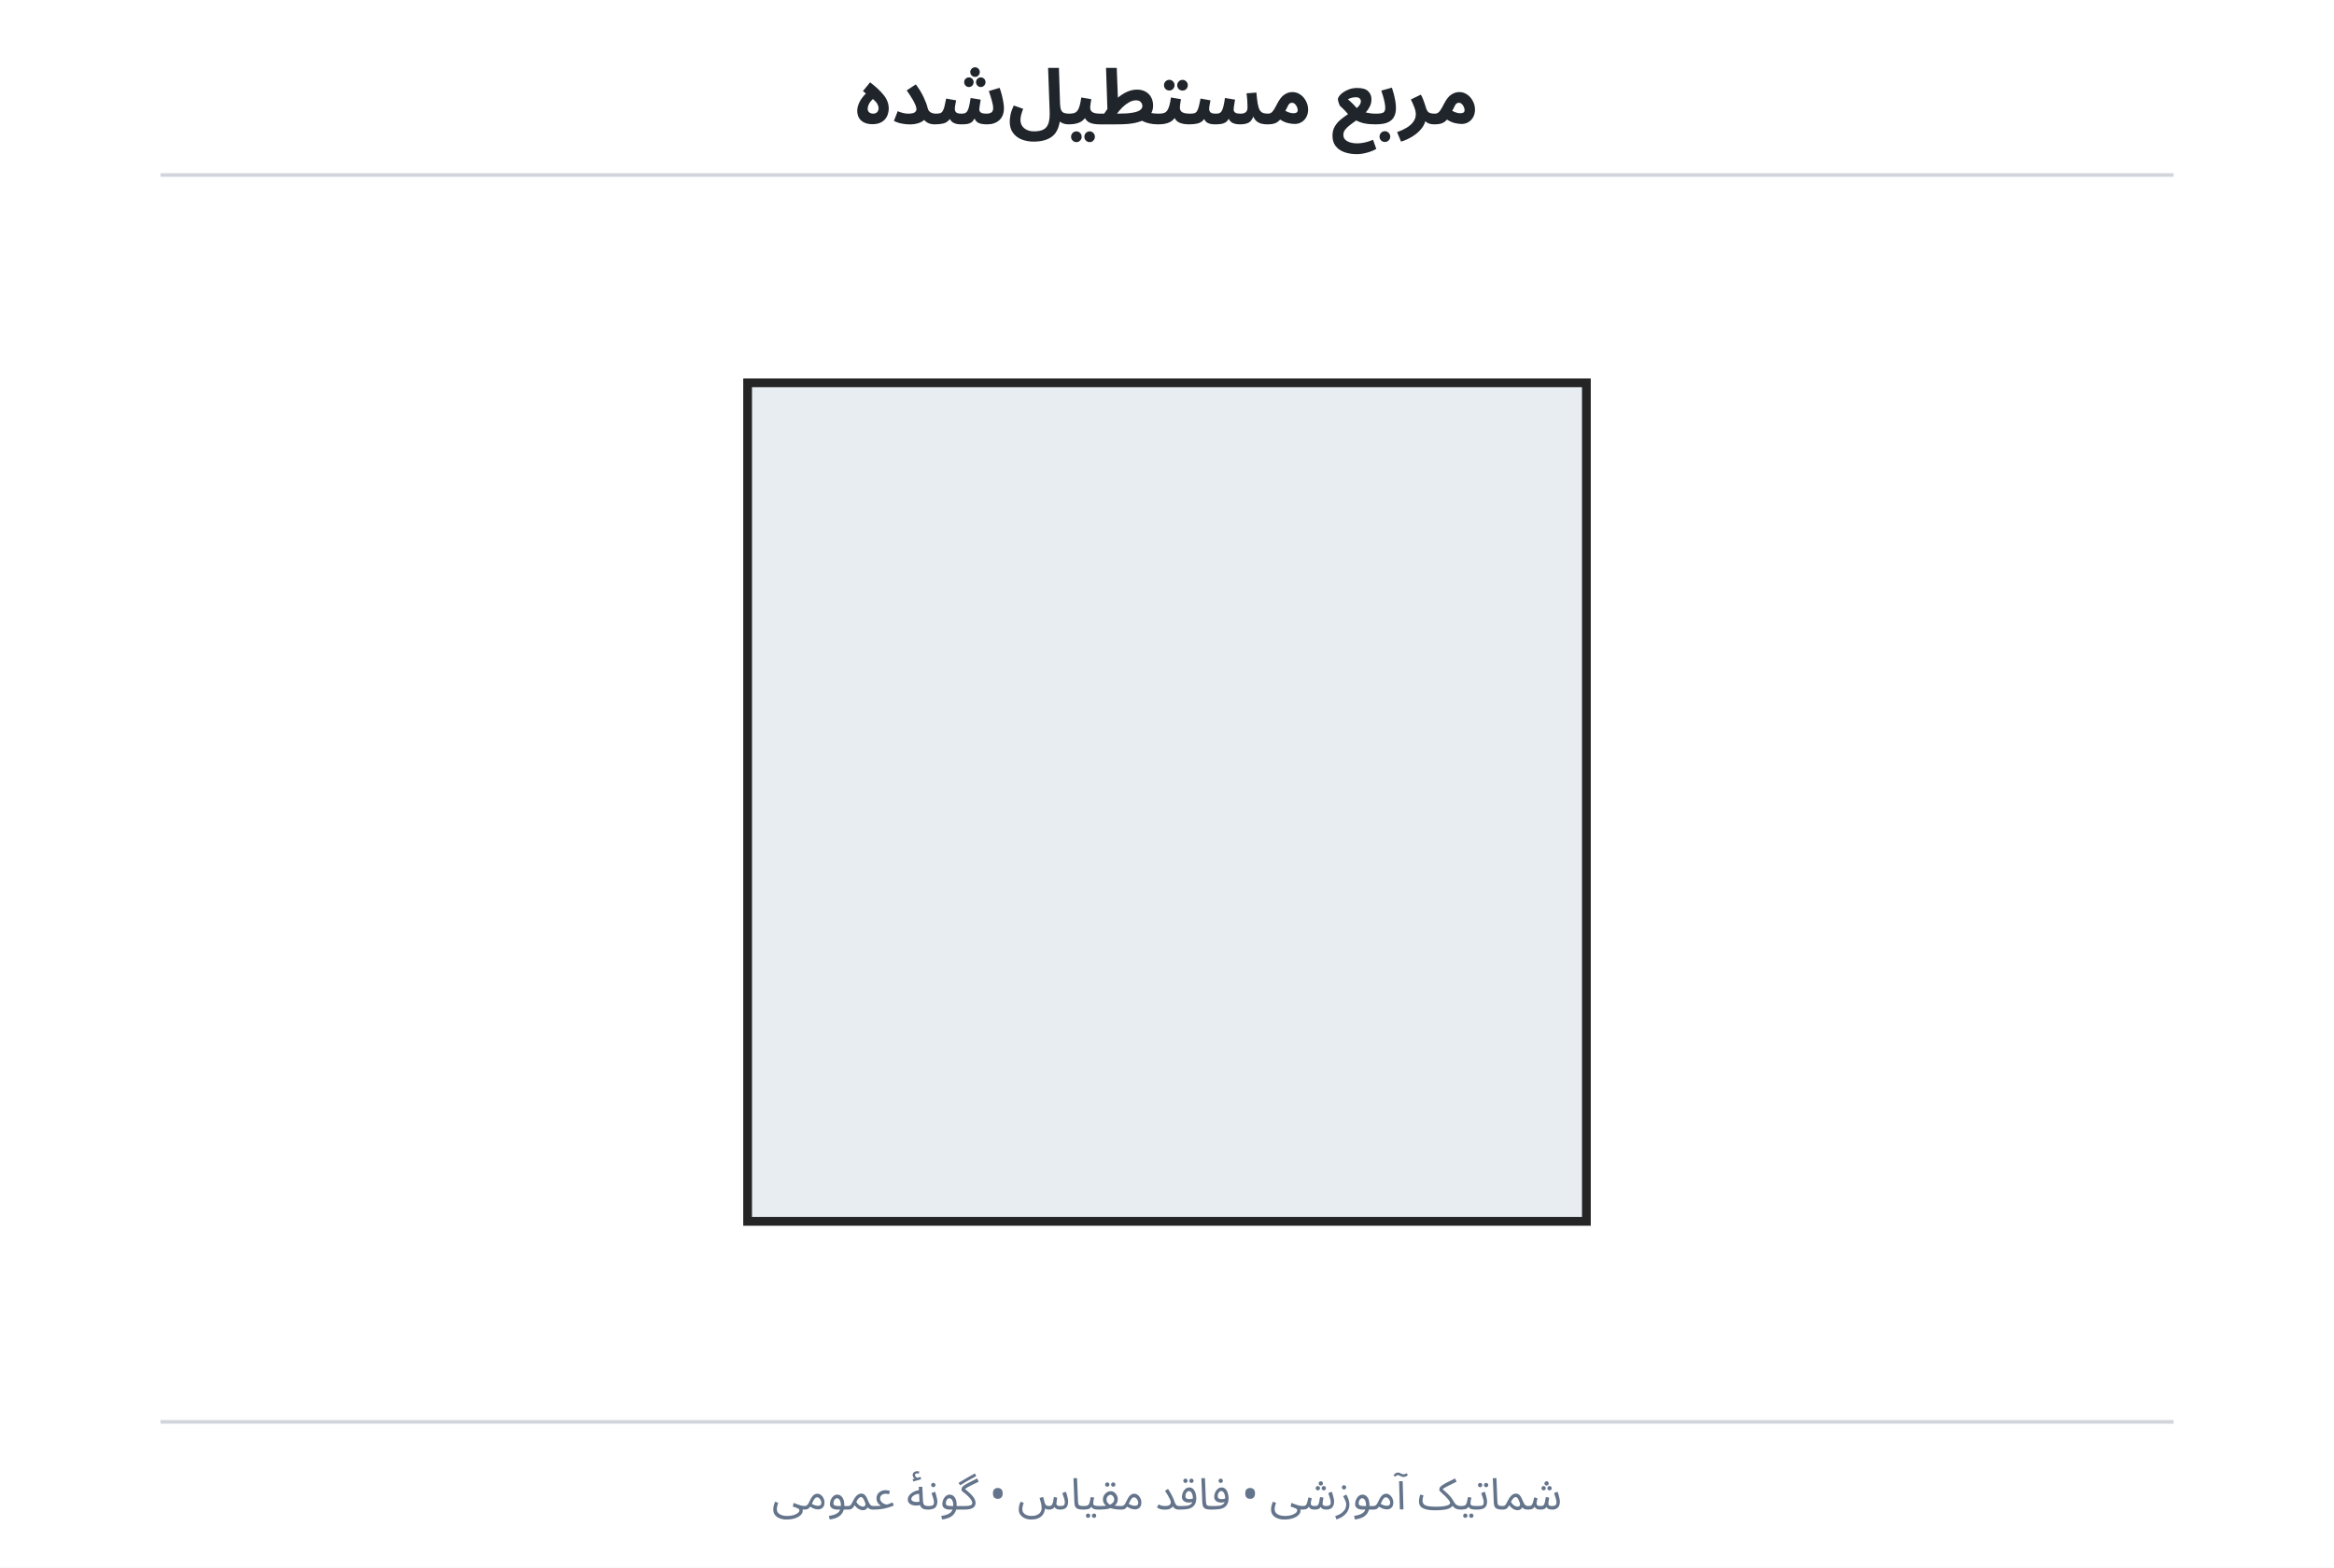
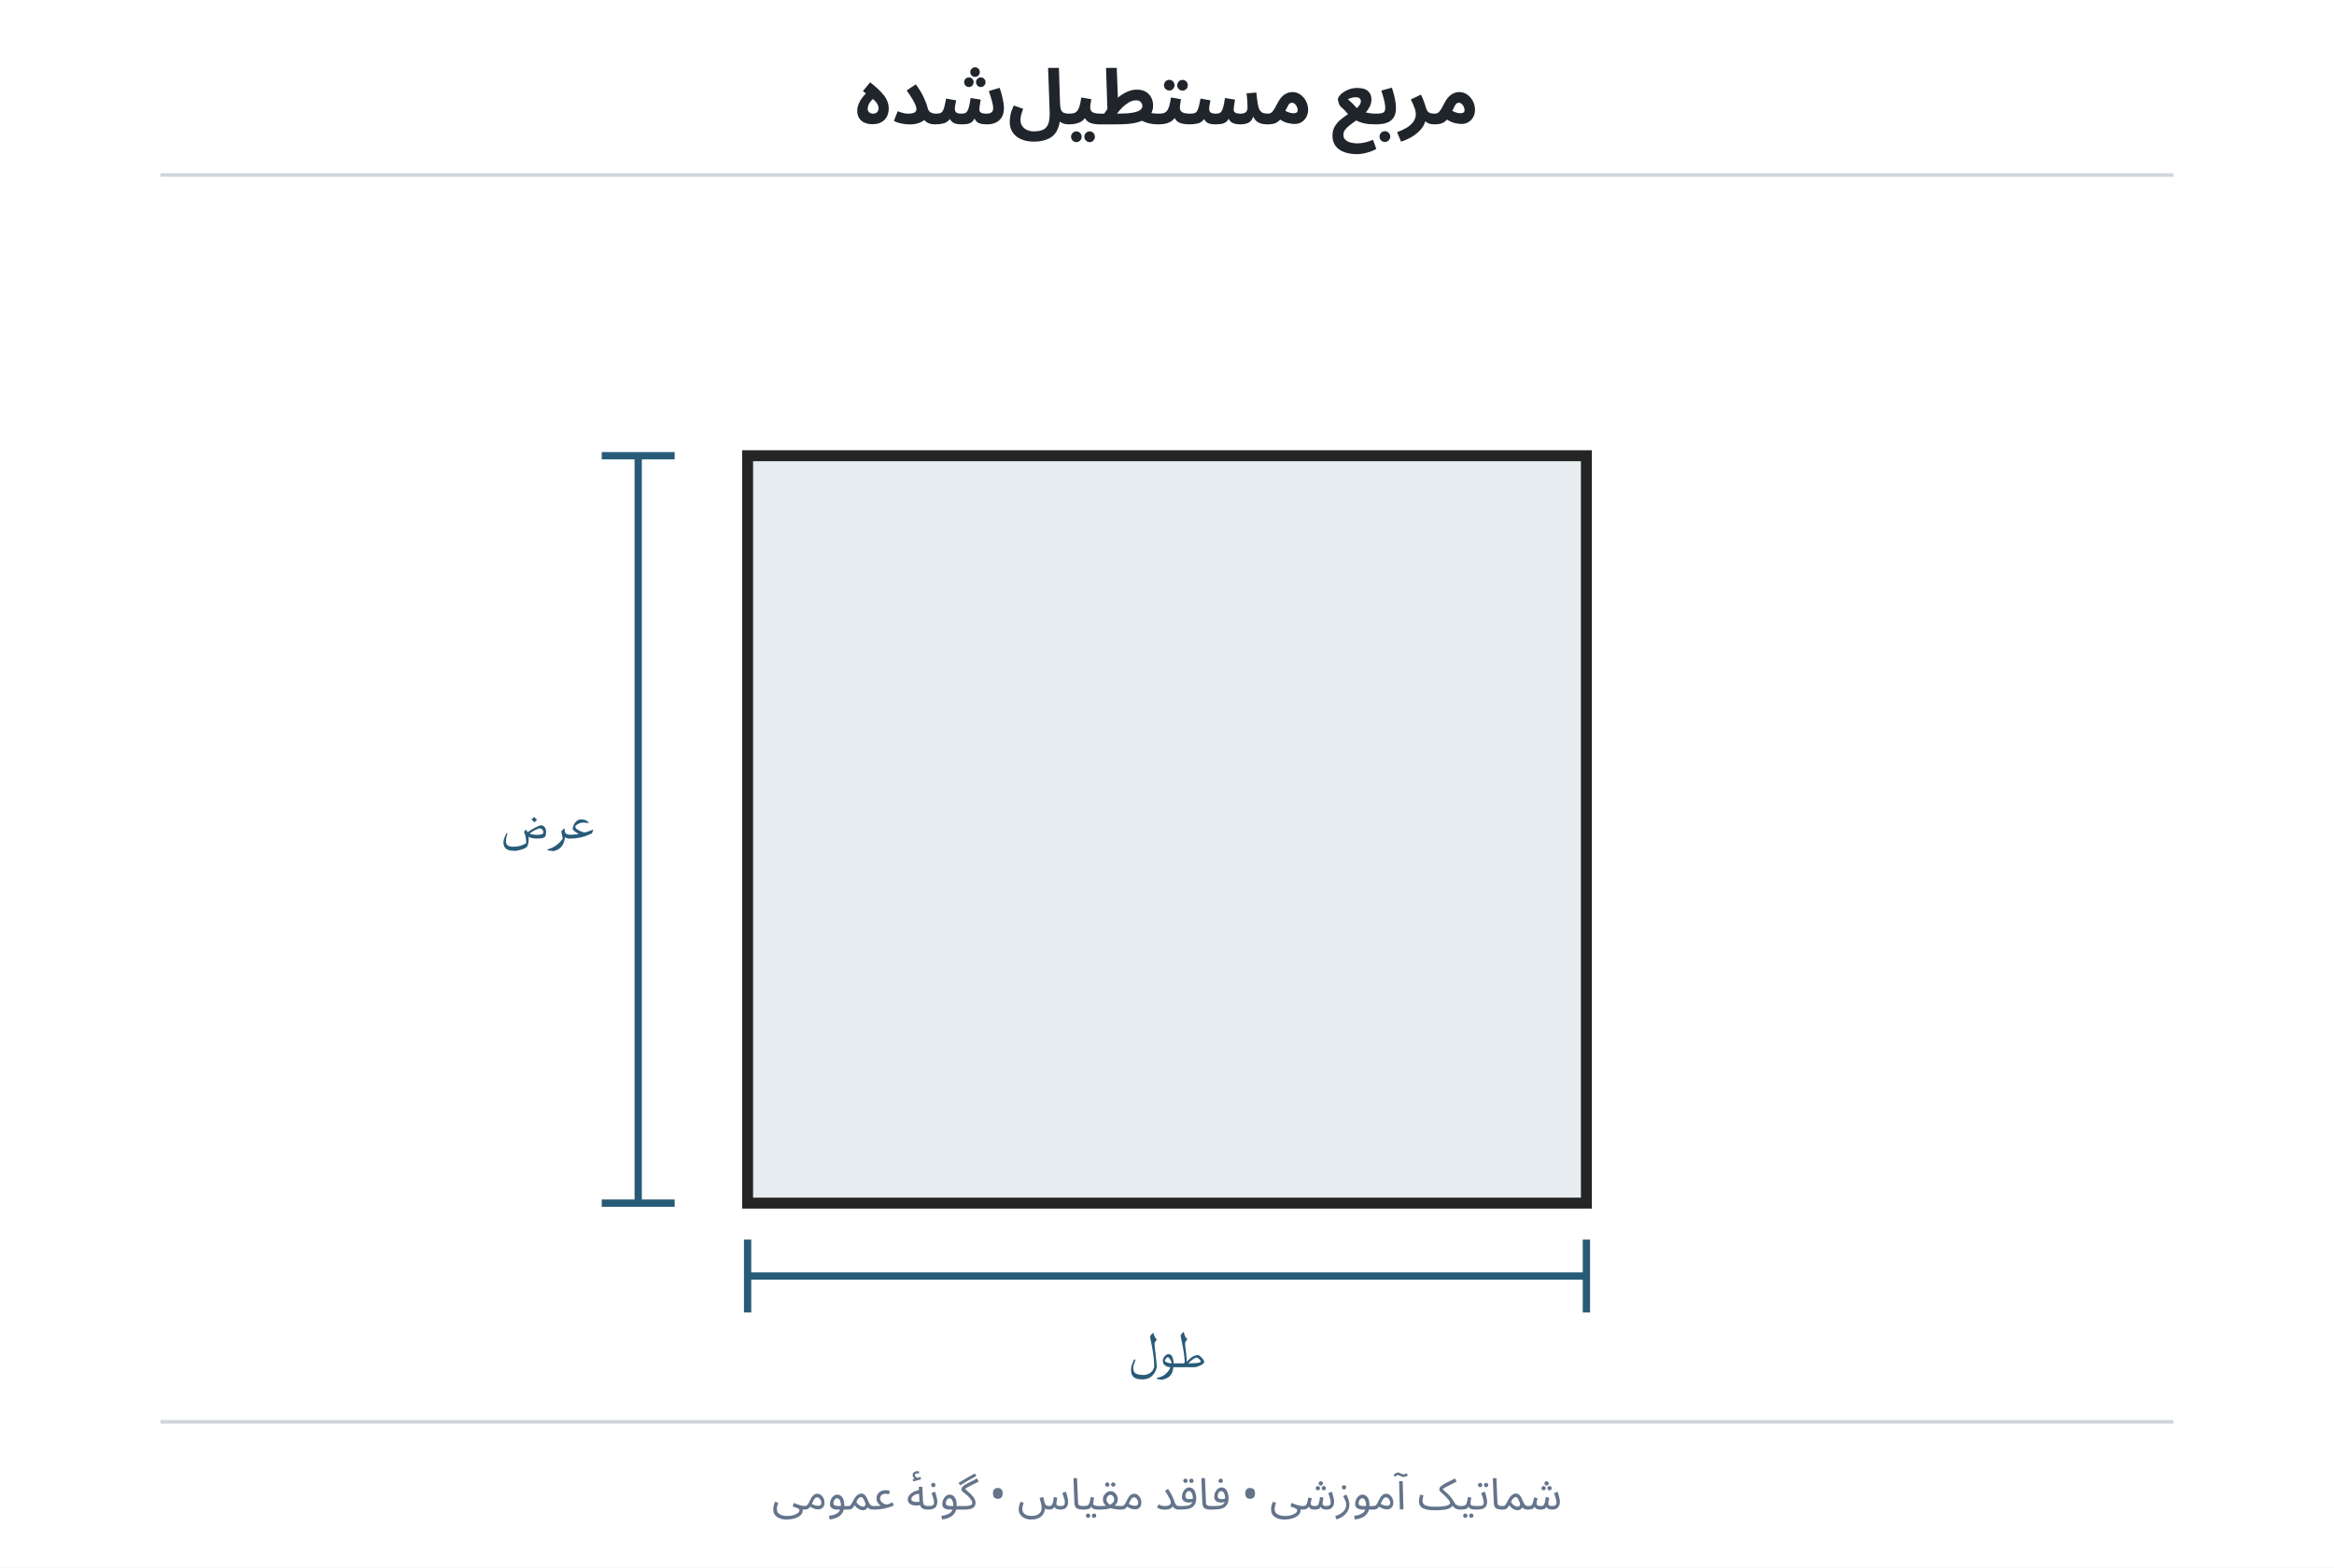
- <svg xmlns="http://www.w3.org/2000/svg" width="640" height="430" viewBox="0 0 640 430" role="img" aria-labelledby="ttl dsc">
-   <defs>
-     <pattern id="hatch" width="8" height="8" patternUnits="userSpaceOnUse">
-       <path d="M0 8 L8 0" stroke="#9ca3af" stroke-width=".8" />
-     </pattern>
-   </defs>
+ <svg xmlns="http://www.w3.org/2000/svg" width="640" height="430" viewBox="0 0 640 430" role="img" aria-labelledby="title desc">
  <rect width="640" height="430" fill="#fff" />
  <text x="320" y="34" text-anchor="middle" direction="rtl" font-family="Vazirmatn, Noto Sans Arabic, sans-serif" font-size="21" font-weight="600" fill="#20252b">مربع مستطیل‌شده</text>
-   <line x1="44" y1="48" x2="596" y2="48" stroke="#d1d5db" />
-   <rect x="205" y="105" width="230" height="230" rx="0" fill="#e7edf1" stroke="#252525" stroke-width="2.4" />
-   <line x1="44" y1="390" x2="596" y2="390" stroke="#d1d5db" />
+   <line x1="44" y1="48" x2="596" y2="48" stroke="#d1d5db" stroke-width="1" />
+   <rect x="205" y="125" width="230" height="205" fill="#e7edf1" stroke="#252525" stroke-width="3" />
+   <line x1="205" y1="350" x2="435" y2="350" stroke="#285b78" stroke-width="2" />
+   <path d="M205 340 V360 M435 340 V360" stroke="#285b78" stroke-width="2" />
+   <line x1="175" y1="125" x2="175" y2="330" stroke="#285b78" stroke-width="2" />
+   <path d="M165 125 H185 M165 330 H185" stroke="#285b78" stroke-width="2" />
+   <text x="320" y="375" text-anchor="middle" font-size="14" fill="#285b78">طول</text>
+   <text x="150" y="230" text-anchor="middle" font-size="14" fill="#285b78" direction="rtl">عرض</text>
+   <line x1="44" y1="390" x2="596" y2="390" stroke="#d1d5db" stroke-width="1" />
  <text x="320" y="414" text-anchor="middle" direction="rtl" font-family="Vazirmatn, Noto Sans Arabic, sans-serif" font-size="12" fill="#64748b">شماتیک آموزشی • فاقد مقیاس • گونهٔ عمومی</text>
</svg>
